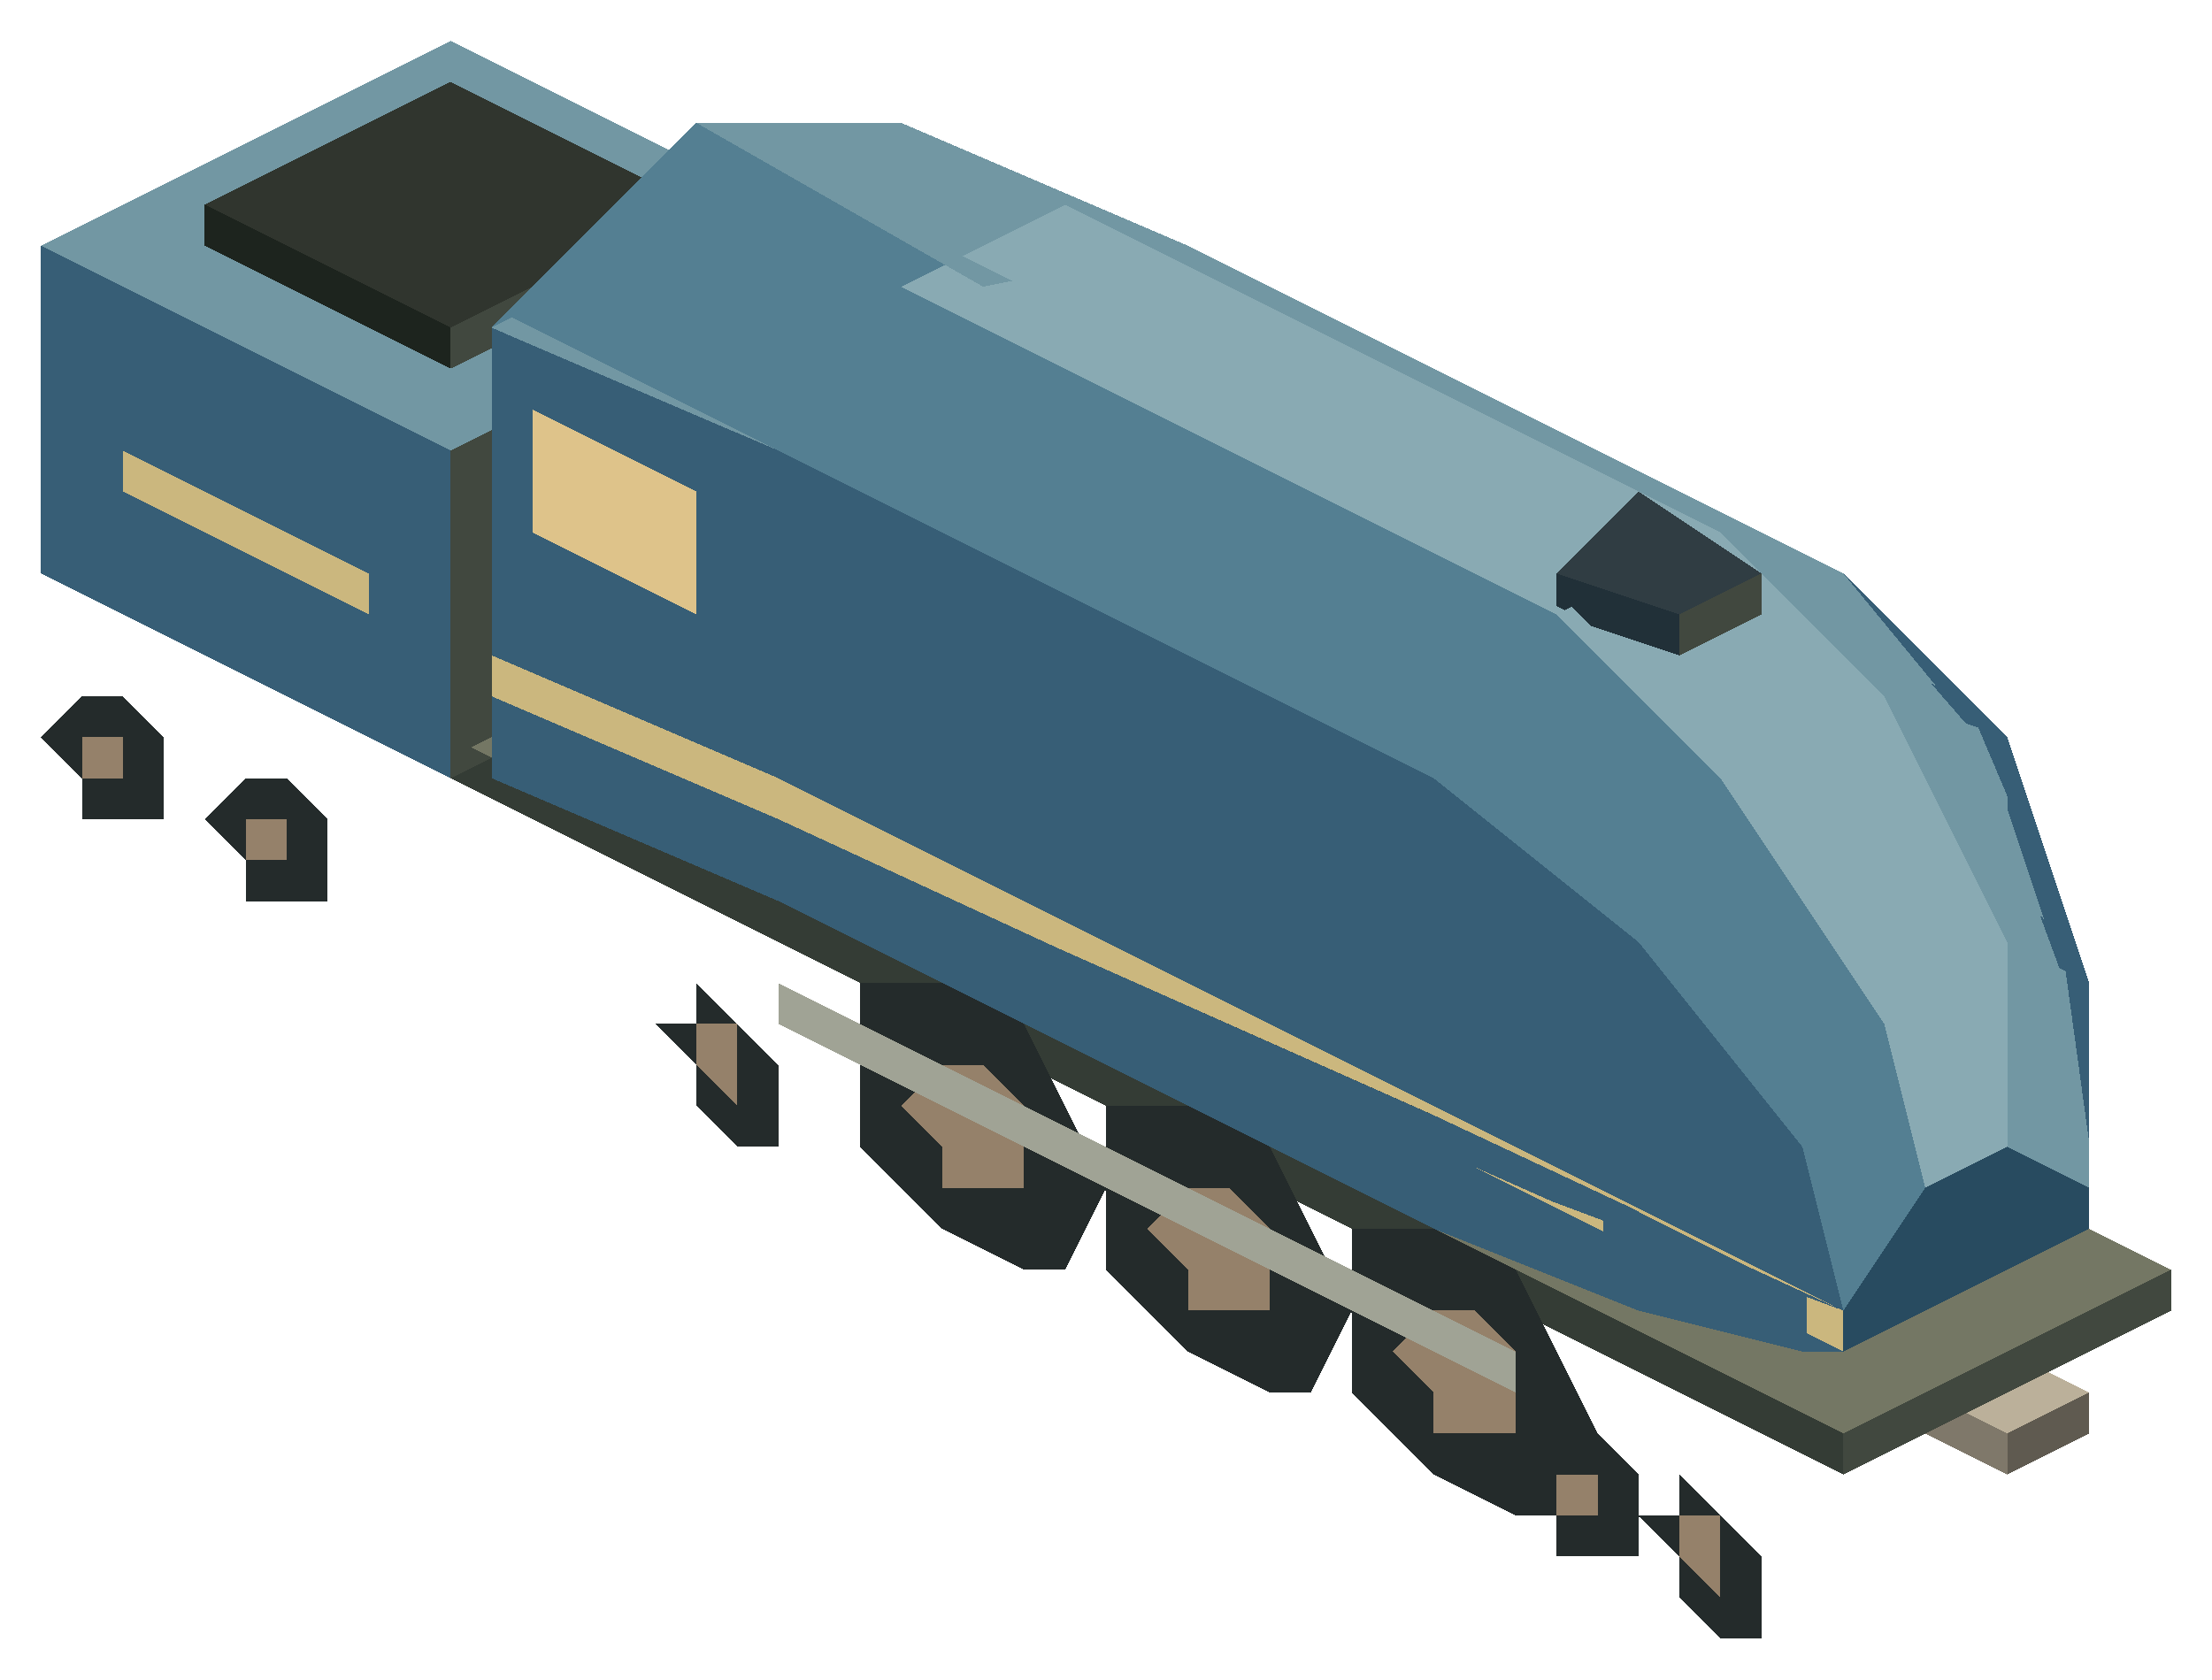
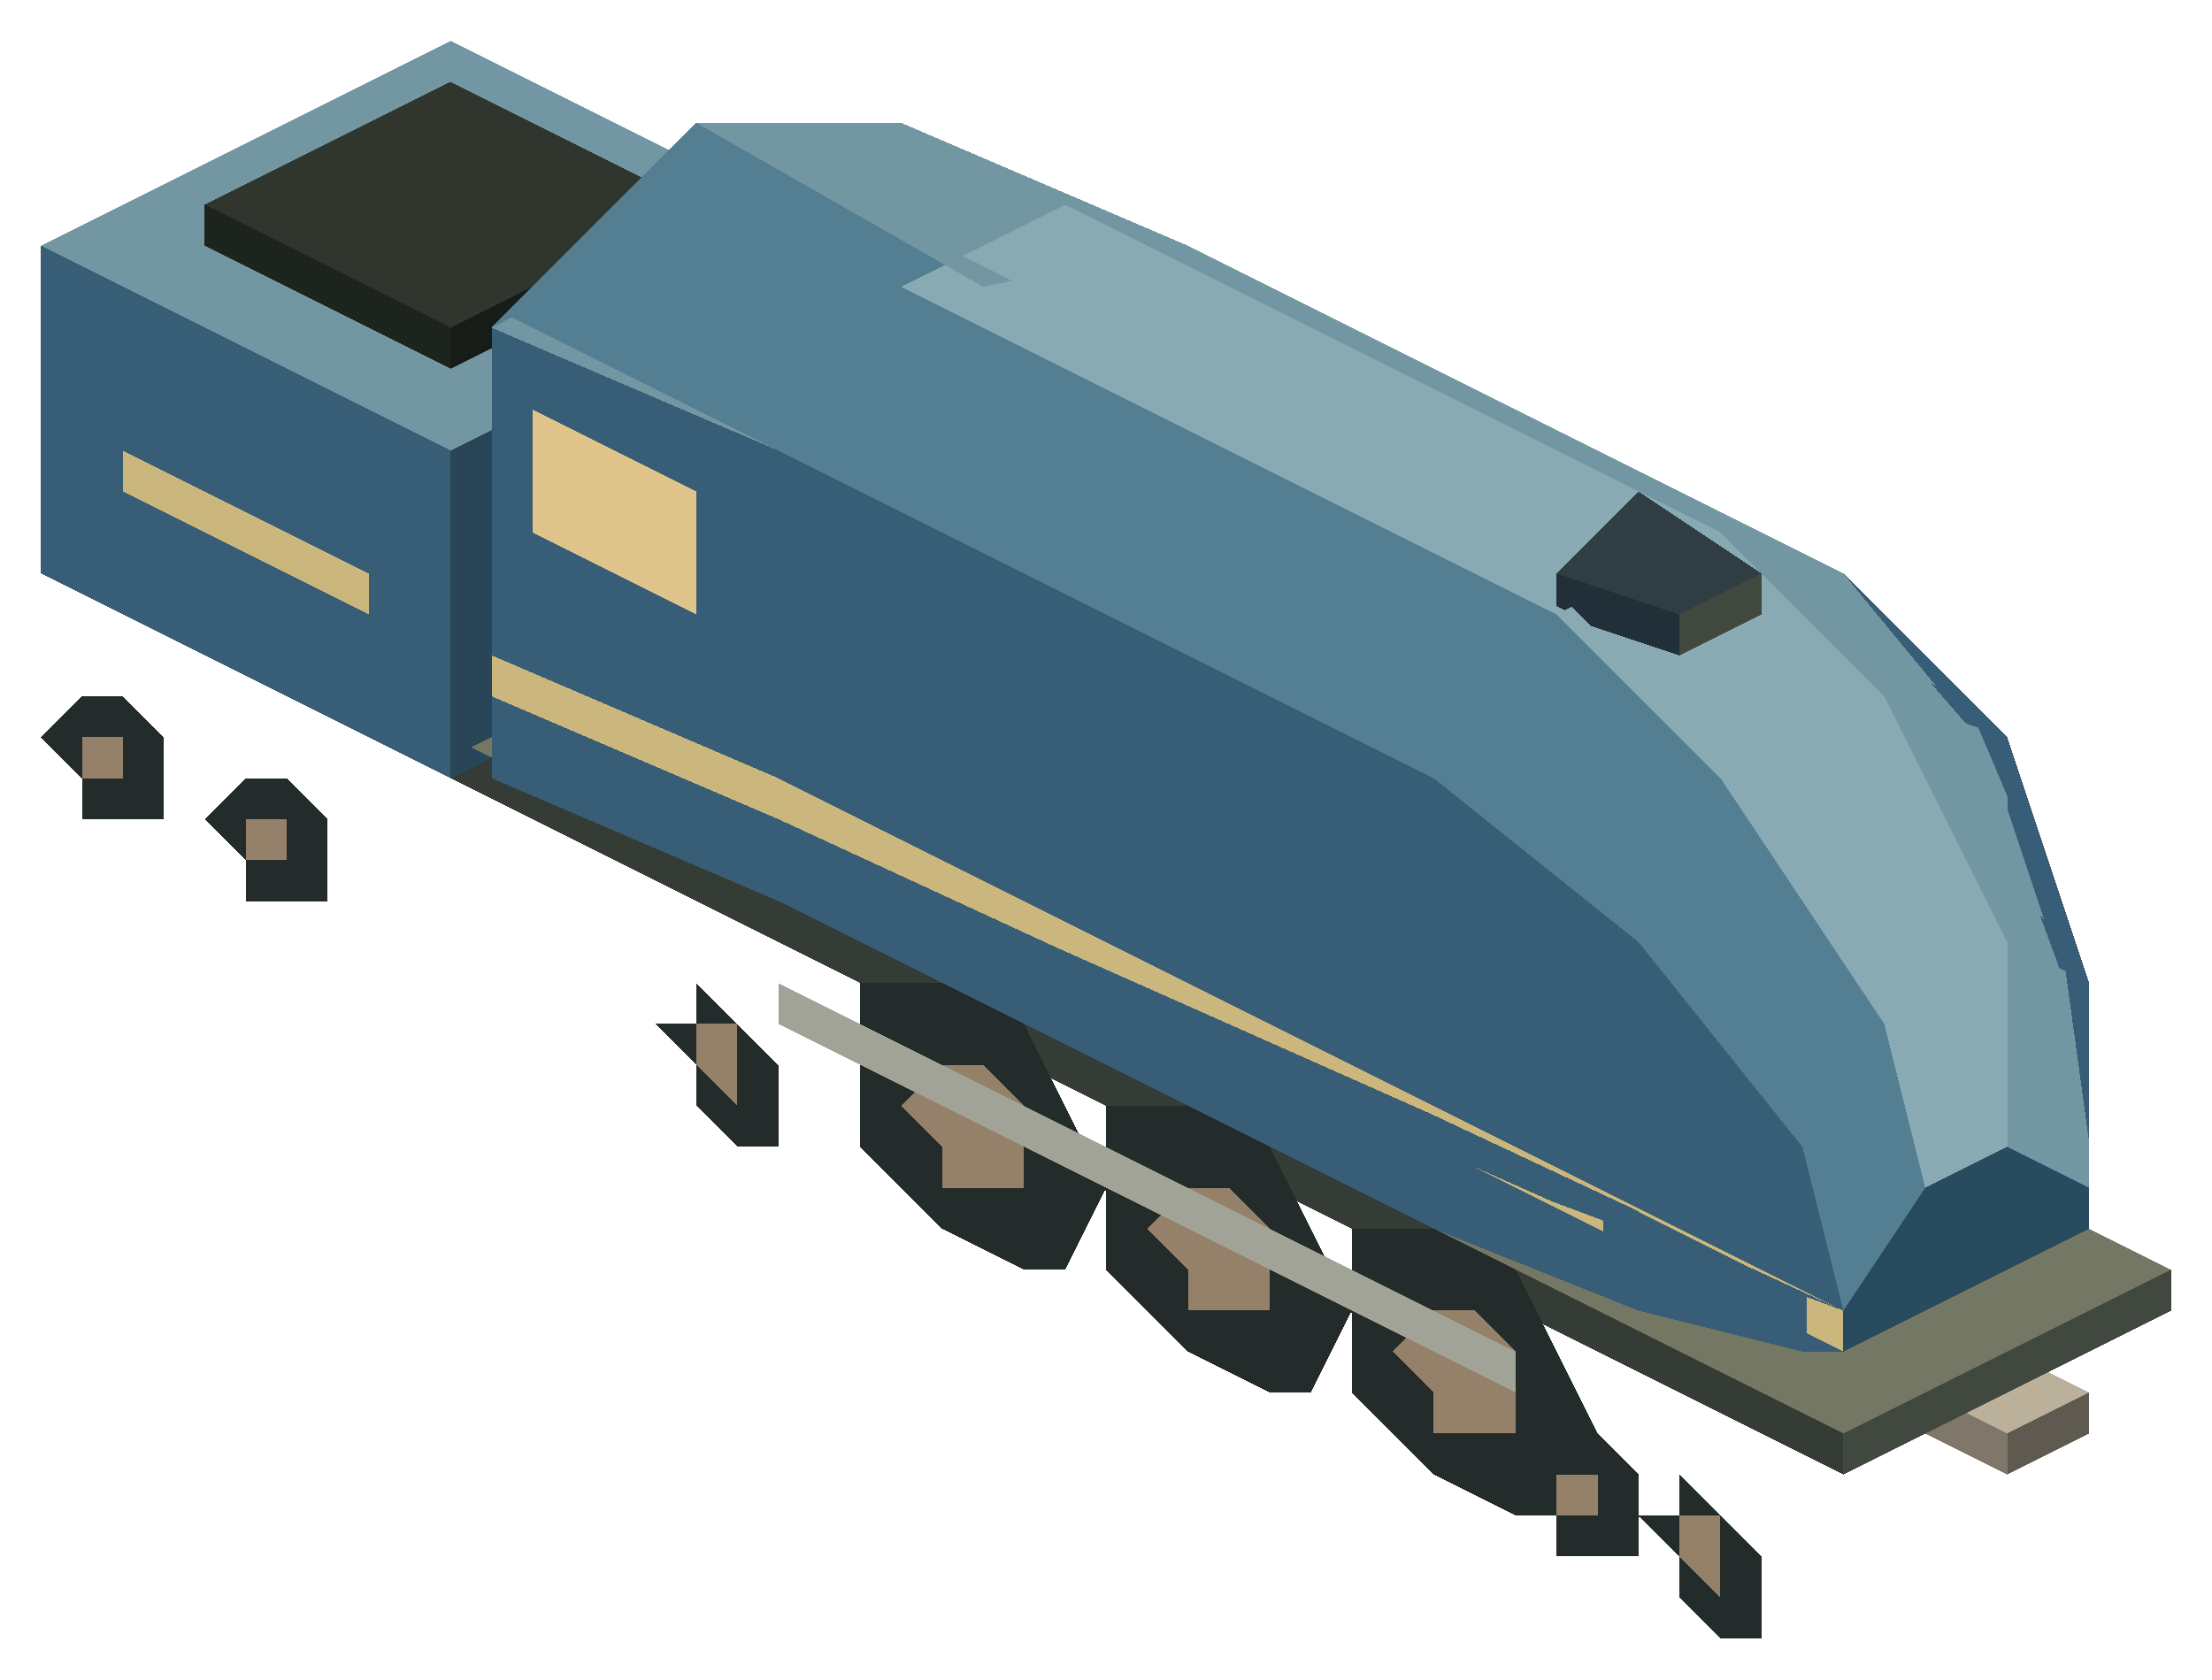
<svg xmlns="http://www.w3.org/2000/svg" width="54" height="41" viewBox="0 0 54 41" shape-rendering="crispEdges" data-template="railyard-loco-steam-streamliner-right" data-anchor-x="5" data-anchor-y="16" data-length-m="22">
  <g id="silhouette-underlays">
    <path d="M3,12 5,11 7,12 7,13 5,14 3,13Z" fill="#5f5a50" />
    <path d="M1,13 9,9 53,31 53,32 45,36 1,14Z" fill="#41483f" />
-     <path d="M1,6 11,1 21,6 21,14 11,19 1,14Z" fill="#41483f" />
-     <path d="M5,5 11,2 17,5 17,6 11,9 5,6Z" fill="#41483f" />
-     <path d="M3,11 9,14 9,15 3,12Z" fill="#41483f" />
-     <path d="M12,8 22,3 29,6 29,17 19,22 12,19Z" fill="#41483f" />
+     <path d="M1,6 11,1 21,6 21,14 11,19 1,14Z" fill="#294658" />
+     <path d="M5,5 11,2 17,5 17,6 11,9 5,6Z" fill="#171c18" />
+     <path d="M3,11 9,14 9,15 3,12Z" fill="#cbb77e" />
+     <path d="M12,8 22,3 29,6 29,17 19,22 12,19Z" fill="#294658" />
    <path d="M12,16 19,19 19,20 12,17Z" fill="#41483f" />
    <path d="M38,14 40,12 43,14 43,15 41,16 38,15Z" fill="#41483f" />
    <path d="M47,34 49,33 51,34 51,35 49,36 47,35Z" fill="#5f5a50" />
  </g>
  <g id="coupler">
</g>
  <g id="running-gear">
    <path d="M4,19 4,20 3,20ZM4,19 3,20 2,20ZM4,19 2,20 2,19ZM4,19 2,19 1,18ZM4,19 2,19 1,18ZM2,18.333 2,19 2,19 1,18ZM2,18.333 4,19 2,19 2,19ZM2,18.333 4,19 2,19 2,19ZM2,18.333 4,19 2,19 2,19ZM3,18.667 4,19 3,19ZM2,18.333 3,18.667 3,19 2,19 2,19ZM3,17 4,18 4,19ZM3,17 4,19 1,18ZM3,17 4,19 1,18ZM2,17.5 2,18.333 1,18ZM2,17.5 3,17 4,19 2,18.333ZM2,18 2,17.5 3,17 3.5,18ZM2,18 3.5,18 4,19 2,18.333ZM2,18 3.5,18 4,19 2,18.333ZM3,18 3.5,18 4,19 3,18.667ZM2,18 3,18 3,18.667 2,18.333ZM1,18 2,17 3,17ZM8,21 8,22 7,22ZM8,21 7,22 6,22ZM8,21 6,22 6,21ZM8,21 6,21 5,20ZM8,21 6,21 5,20ZM6,20.333 6,21 6,21 5,20ZM6,20.333 8,21 6,21 6,21ZM6,20.333 8,21 6,21 6,21ZM6,20.333 8,21 6,21 6,21ZM7,20.667 8,21 7,21ZM6,20.333 7,20.667 7,21 6,21 6,21ZM7,19 8,20 8,21ZM7,19 8,21 5,20ZM7,19 8,21 5,20ZM6,19.5 6,20.333 5,20ZM6,19.5 7,19 8,21 6,20.333ZM6,20 6,19.5 7,19 7.5,20ZM6,20 7.5,20 8,21 6,20.333ZM6,20 7.5,20 8,21 6,20.333ZM7,20 7.5,20 8,21 7,20.667ZM6,20 7,20 7,20.667 6,20.333ZM5,20 6,19 7,19ZM19,27 19,28 18,28ZM19,27 18,28 17,27ZM19,27 17,27 17,26ZM19,27 17,27 17,26ZM17,26 18,27 17,27 17,26ZM19,27 18,27 17,26 17,26ZM18,26.5 19,27 18,27 18,27ZM18,26.5 18,27 18,27 17,26 17,26ZM18,26.5 18,27 18,27 17,26 17,26ZM19,27 17,26 16,25ZM19,27 17,26 16,25ZM19,27 17,26 16,25ZM17,25.667 17,26 17,26 16,25ZM18,26.333 19,27 18,26.5ZM17,25.667 18,26.333 18,26.5 17,26 17,26ZM17,25.667 18,26.333 18,26.5 17,26 17,26ZM19,27 16,25 17,25ZM19,27 16,25 17,25ZM19,27 16,25 17,25ZM17,25 17,25.667 16,25 17,25ZM18,26 19,27 18,26.333ZM18,26 18,26.333 17,25.667 17,25 17,25ZM18,26 18,26.333 17,25.667 17,25 17,25ZM19,27 17,25 17,24ZM19,27 17,25 17,24ZM19,27 17,25 17,24ZM17.667,25 17,25 17,25 17,24ZM18,25.5 19,27 18,26ZM17.667,25 18,25.5 18,26 17,25 17,25ZM17.667,25 18,25.5 18,26 17,25 17,25ZM19,27 17,24 18,25ZM19,27 17,24 18,25ZM19,27 17,24 18,25ZM18,25 17.667,25 17,24 18,25ZM19,27 18,25.5 18,25 18,25 18,25ZM18,25 18,25.5 17.667,25 18,25 18,25ZM18,25 18,25.5 17.667,25 18,25 18,25ZM18,25 19,26 19,27ZM25,27 25,25 25,25 26,27 26.333,27.667ZM26,31 25,31 25,31 25,28 27,29 27,29ZM25,29 25,31 25,31 23,30 22,29ZM23,28 23,29 23,29 22,29 21,28 21,28ZM23,28 23,28 21,28 21,28 21,26 21,26ZM23,26 23,26 21,25 21,24 23,24 23,24ZM22.333,26.667 22,27 22,27 22,27 21,26 21,26 21,26ZM25,27 23,25 23,24 23,24 25,25 25,25ZM23.5,25.5 23,26 23,25ZM23.5,25.5 24,26 24,26 24,26 23,26 23,26ZM31,30 31,28 31,28 32,30 32.333,30.667ZM32,34 31,34 31,34 31,31 33,32 33,32ZM31,32 31,34 31,34 29,33 28,32ZM29,31 29,32 29,32 28,32 27,31 27,31ZM29,31 29,31 27,31 27,31 27,29 27,29ZM29,29 29,29 27,28 27,27 29,27 29,27ZM28.333,29.667 28,30 28,30 28,30 27,29 27,29 27,29ZM31,30 29,28 29,27 29,27 31,28 31,28ZM29.5,28.5 29,29 29,28ZM29.5,28.5 30,29 30,29 30,29 29,29 29,29ZM38,37 38,37 37,37 37,37 37,36ZM37,36 37,36 37,36 37,36 37,31 37,31 38,33 38.667,34.333ZM39,35 39,35 38,35 38.667,34.333 39,35ZM37,35 37,37 37,37 35,36 34,35ZM35,34 35,35 35,35 34,35 33,34 33,34ZM35,34 35,34 33,34 33,34 33,32 33,32ZM35,32 33,31 33,30 35,30 35,30ZM34.333,32.667 34,33 34,33 34,33 33,32 33,32 33,32ZM37,33 35,31 35,30 35,30 37,31 37,31ZM35.5,31.5 35,32 35,31ZM35,32 35.5,31.5 36,32 36,32 36,32ZM40,37 40,38 39,38ZM40,37 39,38 38,38ZM40,37 38,38 38,37ZM40,37 38,37 37,36ZM40,37 38,37 37,36ZM38,36.333 38,37 38,37 37,36ZM38,36.333 40,37 38,37 38,37ZM38,36.333 40,37 38,37 38,37ZM38,36.333 40,37 38,37 38,37ZM39,36.667 40,37 39,37ZM38,36.333 39,36.667 39,37 38,37 38,37ZM39,35 40,36 40,37ZM39,35 40,37 37,36ZM39,35 40,37 37,36ZM38,35.5 38,36.333 37,36ZM38,35.5 39,35 40,37 38,36.333ZM38,36 38,35.5 39,35 39.5,36ZM38,36 39.5,36 40,37 38,36.333ZM38,36 39.5,36 40,37 38,36.333ZM39,36 39.5,36 40,37 39,36.667ZM38,36 39,36 39,36.667 38,36.333ZM37,36 38,35 39,35ZM43,39 43,40 42,40ZM43,39 42,40 41,39ZM43,39 41,39 41,38ZM43,39 41,39 41,38ZM41,38 42,39 41,39 41,38ZM43,39 42,39 41,38 41,38ZM42,38.5 43,39 42,39 42,39ZM42,38.5 42,39 42,39 41,38 41,38ZM42,38.5 42,39 42,39 41,38 41,38ZM43,39 41,38 40,37ZM43,39 41,38 40,37ZM43,39 41,38 40,37ZM41,37.667 41,38 41,38 40,37ZM42,38.333 43,39 42,38.5ZM41,37.667 42,38.333 42,38.5 41,38 41,38ZM41,37.667 42,38.333 42,38.5 41,38 41,38ZM43,39 40,37 41,37ZM43,39 40,37 41,37ZM43,39 40,37 41,37ZM41,37 41,37.667 40,37 41,37ZM42,38 43,39 42,38.333ZM42,38 42,38.333 41,37.667 41,37 41,37ZM42,38 42,38.333 41,37.667 41,37 41,37ZM43,39 41,37 41,36ZM43,39 41,37 41,36ZM43,39 41,37 41,36ZM41.667,37 41,37 41,37 41,36ZM42,37.5 43,39 42,38ZM41.667,37 42,37.5 42,38 41,37 41,37ZM41.667,37 42,37.5 42,38 41,37 41,37ZM43,39 41,36 42,37ZM43,39 41,36 42,37ZM43,39 41,36 42,37ZM42,37 41.667,37 41,36 42,37ZM43,39 42,37.5 42,37 42,37 42,37ZM42,37 42,37.5 41.667,37 42,37 42,37ZM42,37 42,37.5 41.667,37 42,37 42,37ZM42,37 43,38 43,39Z" fill="#242b2b" />
    <path d="M3,19 3,19 3,19 2,19 2,18 2,18 3,18 3,18 3,18 3,19ZM7,21 7,21 7,21 6,21 6,20 6,20 7,20 7,20 7,20 7,21ZM18,27 18,27 18,27 17,26 17,26 17,25 18,25 18,26 18,26 18,26ZM25,28 25,29 24,29ZM25,28 24,29 23,29ZM25,28 23,29 23,28ZM25,28 23,28 22,27ZM24.333,26.667 24,26 25,27 25,27ZM23.5,26.25 24,26 24.333,26.667ZM22.5,26.75 25,28 25,28 22,27ZM23.5,26.25 23,26 23,26 24,26ZM22.5,26.75 22,27 22.333,26.667ZM31,31 31,32 30,32ZM31,31 30,32 29,32ZM31,31 29,32 29,31ZM31,31 29,31 28,30ZM30.333,29.667 30,29 31,30 31,30ZM29.5,29.25 30,29 30.333,29.667ZM28.5,29.75 31,31 31,31 28,30ZM29.5,29.25 29,29 29,29 30,29ZM28.5,29.75 28,30 28.333,29.667ZM37,34 37,35 36,35ZM37,34 36,35 35,35ZM37,34 35,35 35,34ZM37,34 35,34 34,33ZM36.333,32.667 36,32 37,33 37,33ZM35.5,32.25 36,32 36.333,32.667ZM34.5,32.75 37,34 37,34 34,33ZM35.5,32.25 35,32 35,32 36,32ZM34.5,32.75 34,33 34.333,32.667ZM39,37 39,37 39,37 38,37 38,36 38,36 39,36 39,36 39,36 39,37ZM42,39 42,39 42,39 41,38 41,38 41,37 42,37 42,38 42,38 42,38Z" fill="#95816a" />
  </g>
  <g id="frame">
    <path d="M37,31 37,31 45,35 45,36 37.667,32.333ZM11.667,18.667 13,20 11,19ZM19,22 21,23 21,24 19,23ZM12,19 19,22 19,22 19,23 13,20ZM12,19 12,19 11.667,18.667 12,18.5ZM21,23 23,24 21,24 21,24ZM25,25 27,26 27,27 25.667,26.333ZM27,26 29,27 27,27 27,27ZM31,28 33,29 33,30 31.667,29.333ZM33,29 35,30 33,30 33,30Z" fill="#343c35" />
    <path d="M53,32 45,36 45,35 53,31Z" fill="#41483f" />
    <path d="M51,31 51,30 53,31 52,31.5ZM51,31 50,30.5 51,30 51,30ZM12,18 12,18.5 11.5,18.25ZM51,31 52,31.5 51,32ZM47.667,31.667 50,30.5 51,31 51,32 48.111,33.444ZM45.222,32.889 47.667,31.667 48.111,33.444 45.667,34.667ZM45,33 45.222,32.889 45.667,34.667 45,35 45,35ZM44.333,33 45,33 45,35 45,35 43.5,34.25ZM44,33 44.333,33 44,33.5ZM41.143,32.286 44,33 44,33.5 43.5,34.25 40.75,32.875ZM40,32 41.143,32.286 40.75,32.875 40,32.5ZM35,30 40,32 40,32.5 35,30Z" fill="#747764" />
  </g>
  <g id="coupling-rods">
    <path d="M19,24 37,33 37,34 19,25Z" fill="#a0a395" />
  </g>
  <g id="tender">
    <path d="M1,10 1,6 11,11 11,15ZM9,14 11,15 11,19 9,18ZM1,11 9,15 9,18 1,14ZM3,12 1,11 1,10 3,11Z" fill="#375e76" />
-     <path d="M12,18.5 11,19 11,18ZM12,10.5 12,18 11.5,18.25 11,18 11,11 12,10.5ZM12,8 12,8 11.462,7.769 13,7ZM12,8 12,8.5 11,9 11,8 11.462,7.769Z" fill="#41483f" />
+     <path d="M12,18.5 11,19 11,18ZM12,10.5 12,18 11.5,18.25 11,18 11,11 12,10.5Z" fill="#294658" />
    <path d="M5,4 5,8 1,6ZM11,2 10,1.5 11,1ZM11,2 11,2 5,5 5,5 5,4 10,1.5ZM15.667,4.333 11,2 11,1 11,1 16.333,3.667ZM11,9 12,8.5 12,8.5 12,10.5 11,11 11,11ZM5,6 11,9 11,11 5,8Z" fill="#7297a3" />
    <path d="M5,5 11,8 11,9 5,6Z" fill="#1d241e" />
+     <path d="M12,8 12,8 11.462,7.769 13,7ZM12,8 12,8.5 11,9 11,8 11.462,7.769Z" fill="#171c18" />
    <path d="M5,5 11.462,7.769 11,8 5,5ZM11,2 15.667,4.333 13,7 11.462,7.769 5,5 5,5Z" fill="#30352e" />
    <path d="M3,11 9,14 9,15 3,12Z" fill="#cbb77e" />
  </g>
  <g id="cab">
    <path d="M12,9.5 12,8 19,11 19,13ZM17,18.143 17,12 19,13 19,19ZM17,19.143 19,20 19,22 17,21.143ZM12,16 12,12.5 17,15 17,18.143ZM12,17 17,19.143 17,21.143 12,19ZM13,13 12,12.5 12,9.5 13,10Z" fill="#375e76" />
    <path d="M14.714,8.857 19,11 19,11 14.227,8.955ZM12.5,7.75 14.714,8.857 14.227,8.955 12,8ZM22,3 26,5 23.067,6.467 17,3 22,3ZM23.5,6.25 24.714,6.857 24,7 24,7 23.067,6.467ZM29,6 29,6 26,5 22,3 22,3Z" fill="#7297a3" />
    <path d="M13,10 17,12 17,15 13,13Z" fill="#dec38a" />
    <path d="M22,7 19,11 19,11 19,11 12.333,7.667 16,4ZM17,3 23.067,6.467 22,7 16,4 17,3ZM12.5,7.75 12,8 12,8 12.333,7.667Z" fill="#547f92" />
    <path d="M12,16 19,19 19,20 12,17Z" fill="#cbb77e" />
  </g>
  <g id="boiler">
</g>
  <g id="streamlined-casing">
    <path d="M47.99,17.663 47.109,16.649 49,18 49,18 49,18ZM48.5,18.25 48.294,17.765 49,18 49,18 49,18 49,18.825ZM48.5,18.25 49,18.825 49,19.43ZM47.286,16.776 45,14 45,14 49,18 49,18ZM50.274,23.637 49.777,22.288 51,24ZM50.5,24.25 50.426,23.713 51,24 51,24 51,24 51,25.607ZM50.5,24.25 51,25.607 51,27.88ZM49.906,22.469 49,19.75 49,18 51,24 51,24ZM19,19 19,11 35,19 35,27ZM19,20 19,20 35,27.385 35,30 19,22ZM25.825,23.15 35,27.228 35,27.385ZM35,27 35,19 40,23 40,29.5ZM39.14,29.17 40,29.573 40,32 39.14,31.656ZM35,28 39.14,30.07 39.14,31.656 35,30ZM37.88,29.33 35.9,28.45 35,28 35,27.228 39.14,29.17 39.14,29.802ZM40,29.589 44,31.589 44,33 40,32ZM40,29.333 40,23 44,28 44,31.111ZM40,29.5 40,29.333 44,31.111 44,31.5ZM42.689,30.933 44,31.538 44,31.589ZM44,31.625 44,31.598 44.187,31.695ZM44,32.5 45,33 45,33 44,33ZM44.1,32.55 44,32.5 44,31.625 44.1,31.663ZM44,31.5 44,28 45,32 45,32ZM44.187,31.695 44,31.598 44,31.538 45,32Z" fill="#375e76" />
    <path d="M29,6 45,14 42,13 26,5ZM47.286,16.776 42,13 45,14 45,14ZM45,15.143 45,16 42,13ZM45,15.143 47.109,16.649 47.99,17.663 46,17 45,16ZM49.906,22.469 49,21.2 49,19.75ZM49,19.43 49,21.2 46,17 48.294,17.765ZM49,21.2 49,23 46,17ZM49,21.2 49.777,22.288 50.274,23.637 49,23 49,23ZM51,27.88 51,29 49,23 50.426,23.713ZM51,29 49,28 49,23Z" fill="#7297a3" />
    <path d="M28.286,6.143 38,11 38,15 22.571,7.286ZM40,12 42,13 41.714,13.143ZM38,14 38,14 38,11 40,12 40,12ZM38,14.8 38.2,14.9 38,15 38,15ZM23.067,6.467 24,7 22.571,7.286 22,7ZM23.5,6.25 26,5 28.286,6.143 24.714,6.857ZM42.2,15.4 43.667,14.667 45.5,16.5ZM43,14 41.714,13.143 42,13 43,14ZM43,15 43,14 43,14 43.667,14.667ZM41,16 42.2,15.4 45.5,16.5 46,17 42,19 41,18ZM38,15 41,16 41,18 38,15ZM38.825,15.275 38,15 38.367,14.817ZM46,17 49,23 46,25 42,19ZM49,23 49,28 47,29 46,25Z" fill="#89aab3" />
    <path d="M22,7 38,15 35,19 19,11ZM35,19 38,15 42,19ZM42,19 40,23 35,19ZM40,23 42,19 46,25ZM46,25 44,28 40,23ZM44,28 46,25 47,29ZM47,29 45,32 44,28Z" fill="#547f92" />
    <path d="M45,33 45,32 47,29 49,28 51,29 51,30Z" fill="#284b60" />
  </g>
  <g id="casing-details">
    <path d="M19,20 19,19 37,28ZM25.825,23.15 19,20 37,28 39.1,29.05ZM35,27.228 39.1,29.05 42.38,30.69ZM42.689,30.933 40,29.589 40,29.573 42.38,30.69 45,32ZM44.1,31.663 45,32 45,33 44.1,32.55ZM39.14,29.802 39.14,30.07 37,29ZM37.88,29.33 37,29 35.9,28.45Z" fill="#cbb77e" />
  </g>
  <g id="recessed-chimney">
    <path d="M38.7,15.15 38,14.45 38,14 41,15 41,16 39.2,15.4ZM38.367,14.817 38.2,14.9 38,14.8 38,14.45ZM38.7,15.15 39.2,15.4 38.825,15.275Z" fill="#213038" />
    <path d="M43,15 41,16 41,15 43,14Z" fill="#41483f" />
    <path d="M40,12 43,14 41,15 38,14Z" fill="#303d43" />
  </g>
  <g id="coupler">
    <path d="M48,34.5 49,35 49,36 47,35Z" fill="#7f786a" />
    <path d="M51,35 49,36 49,35 51,34Z" fill="#5f5a50" />
    <path d="M50,33.5 51,34 49,35 48,34.5Z" fill="#bbb09a" />
  </g>
</svg>
